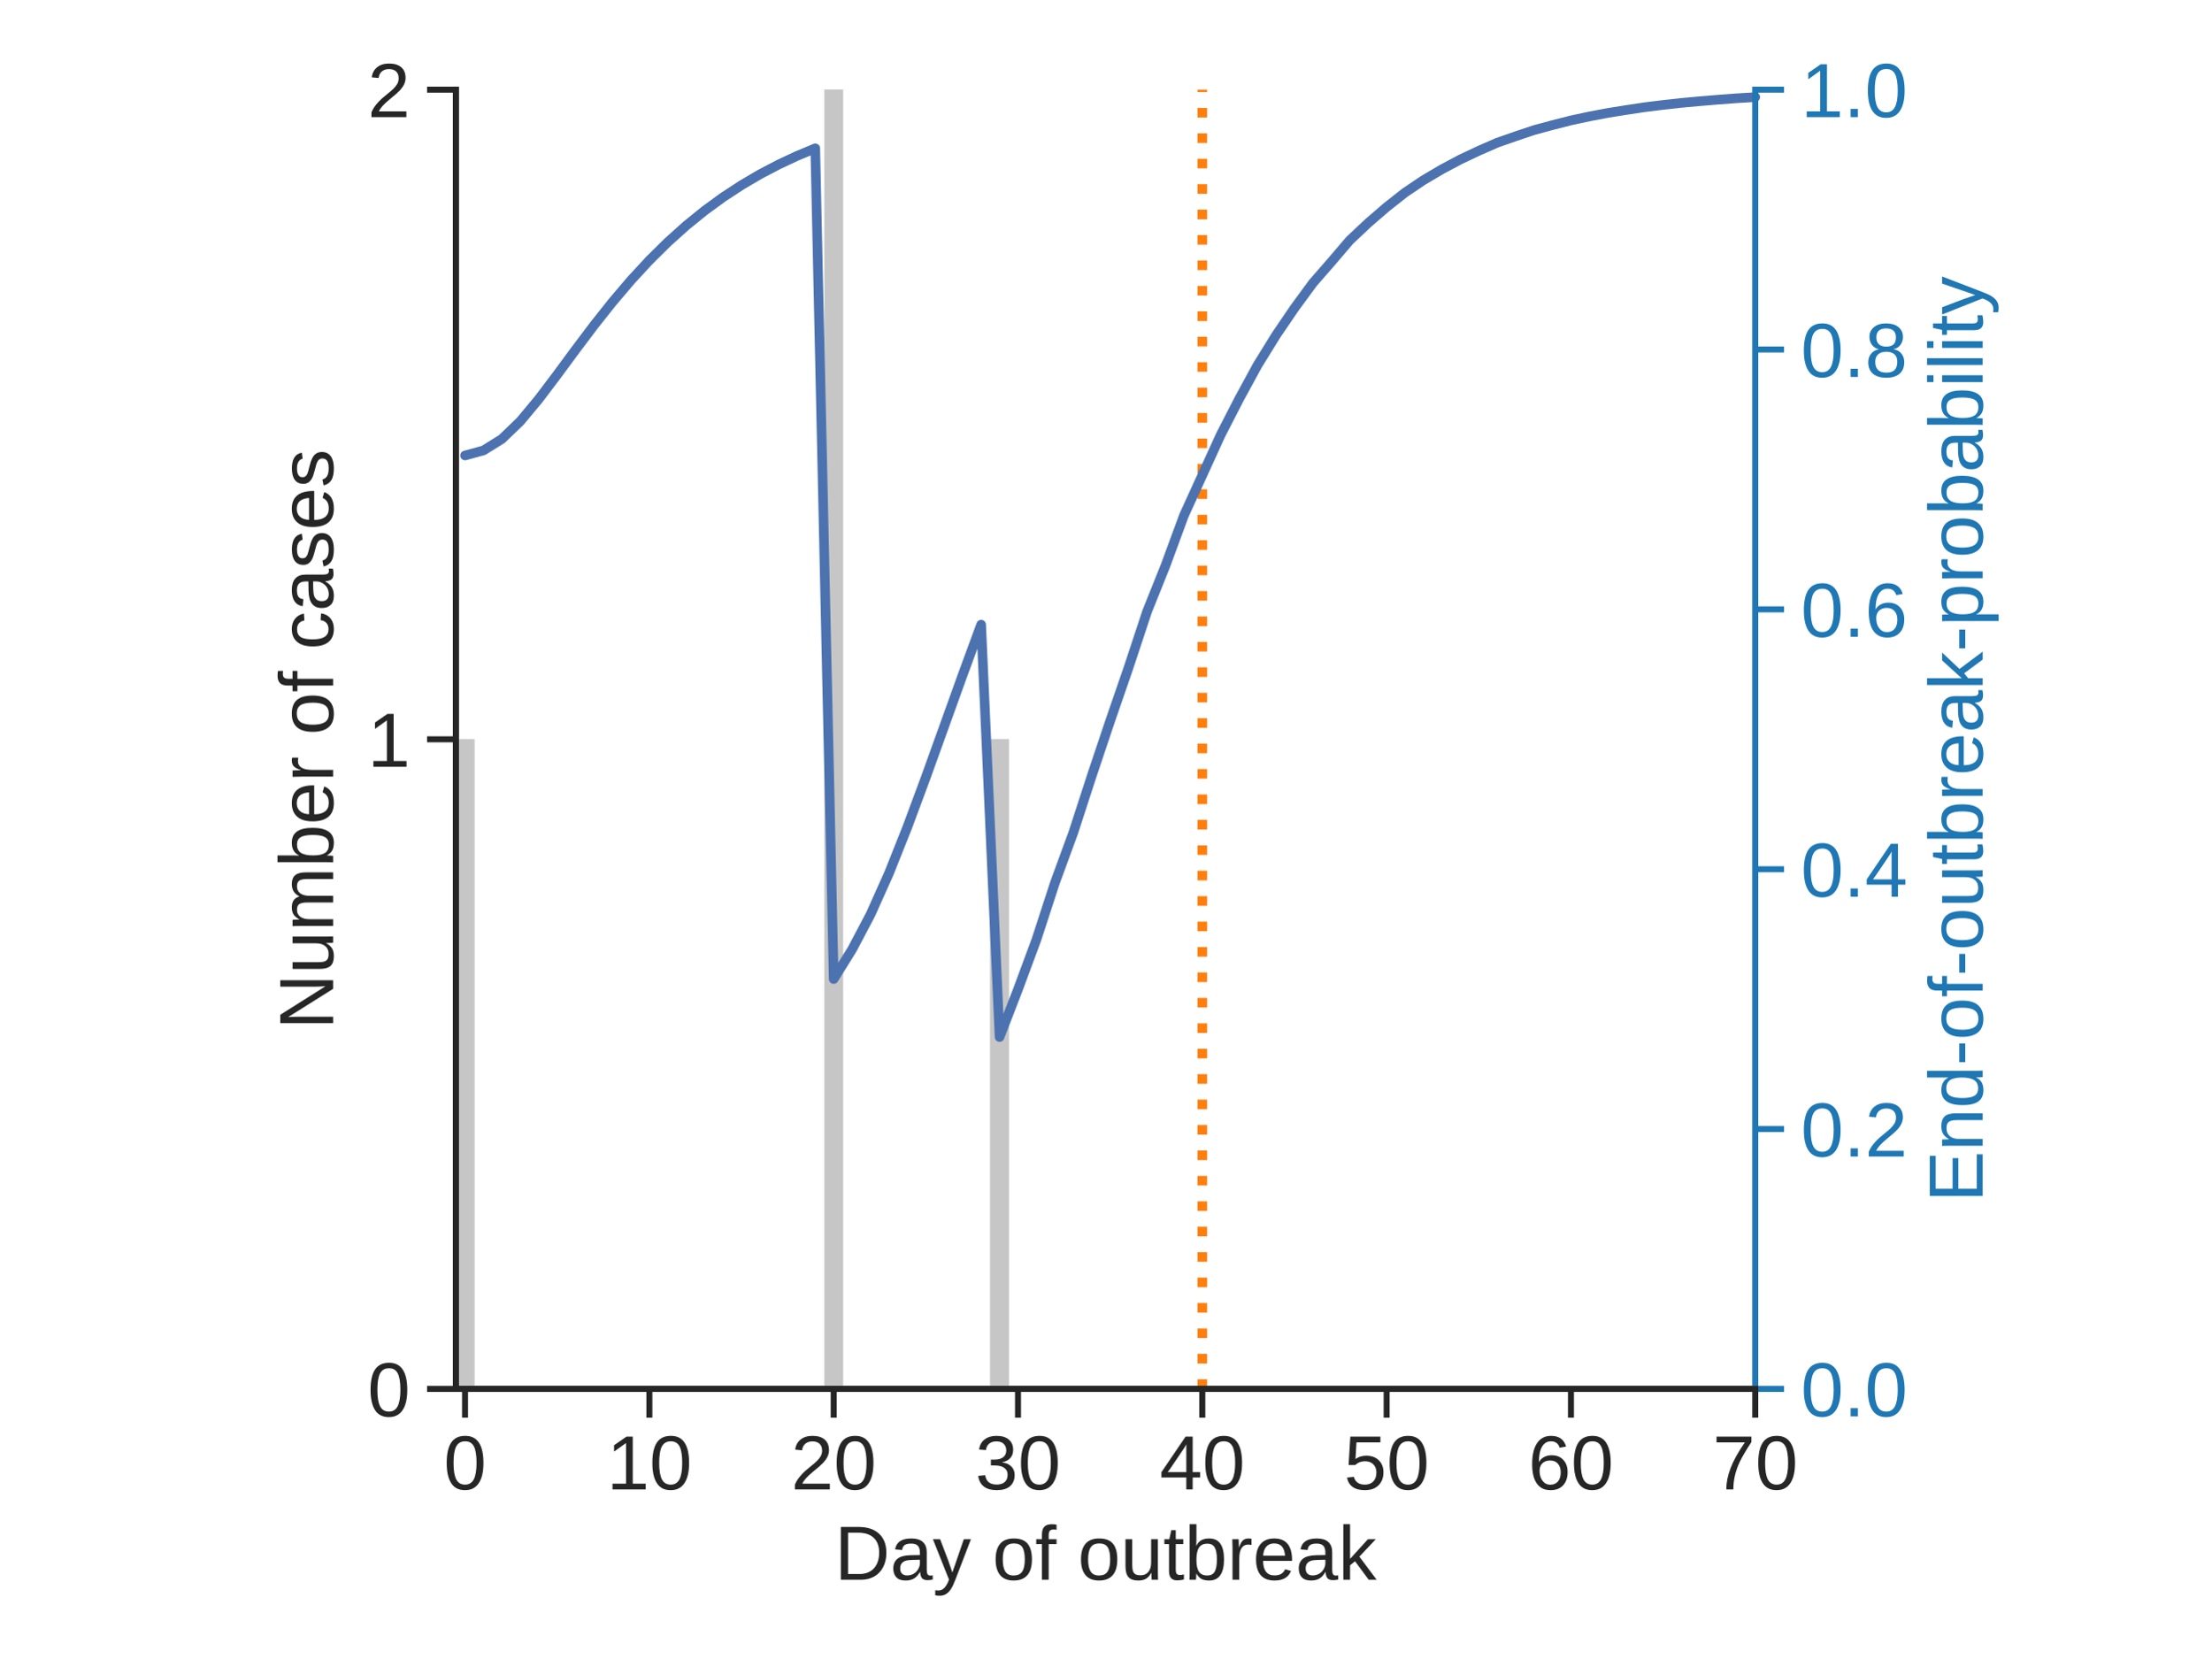
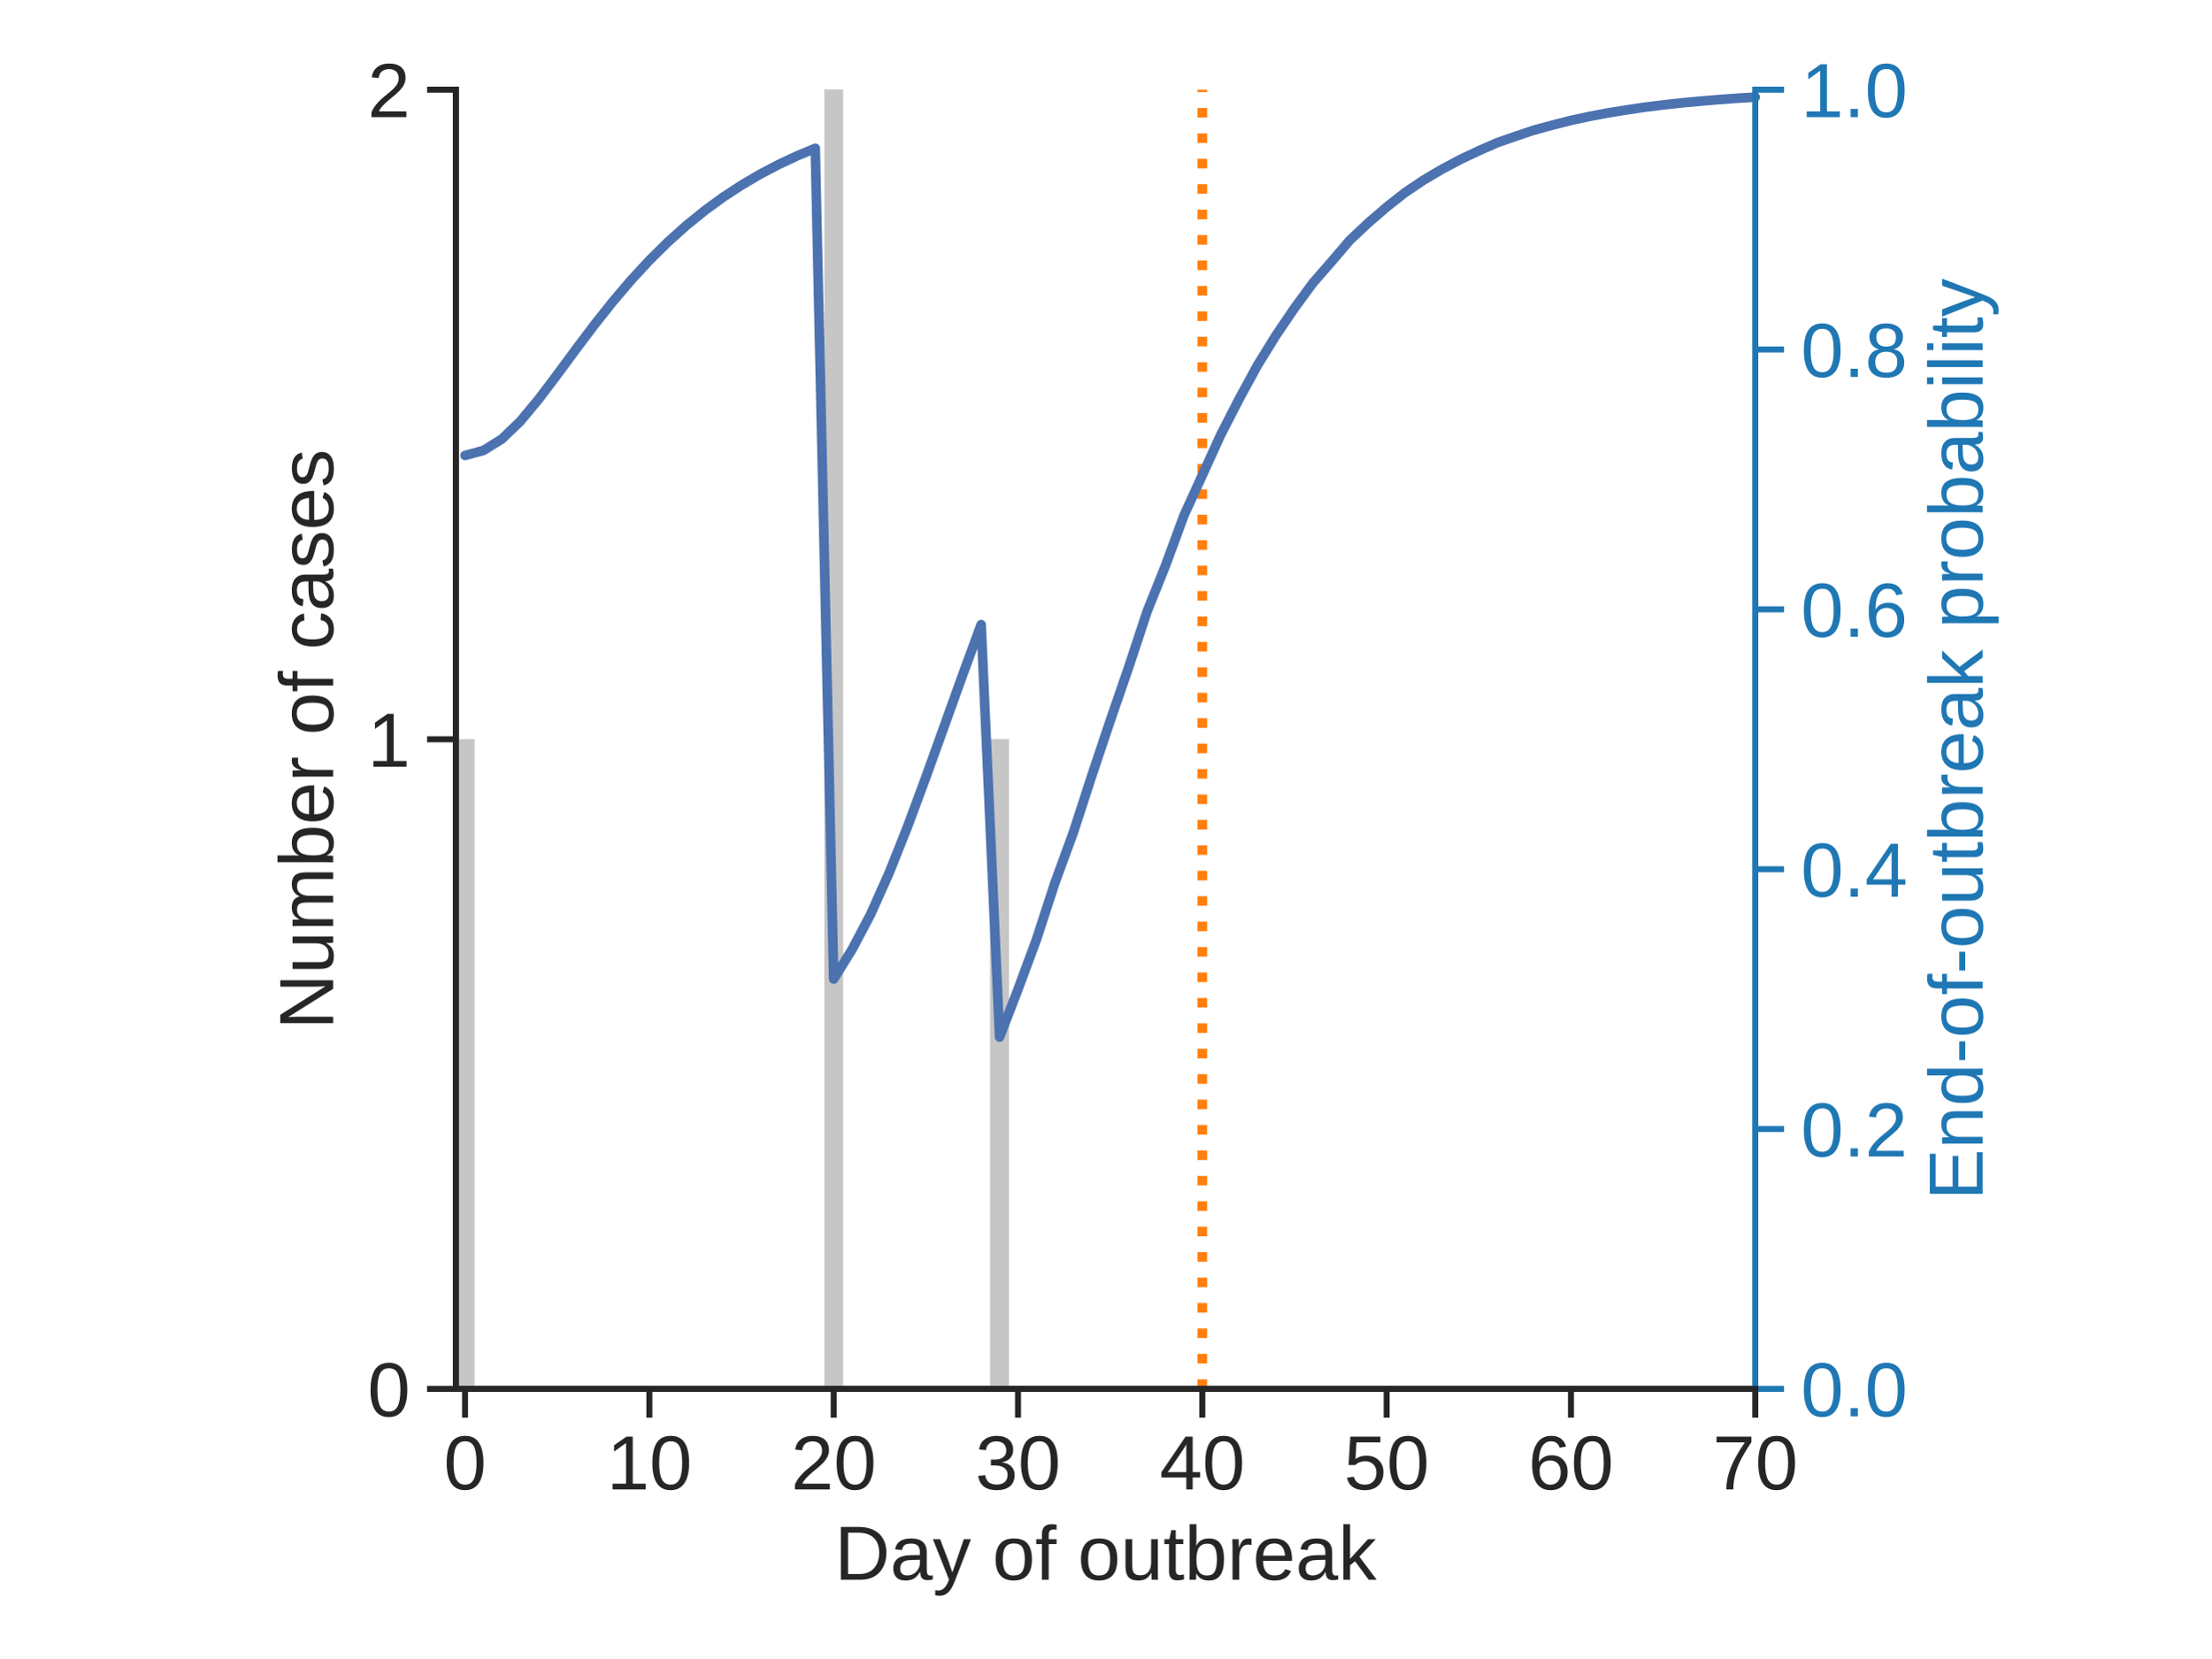
<svg xmlns="http://www.w3.org/2000/svg" xmlns:xlink="http://www.w3.org/1999/xlink" width="460.8pt" height="345.6pt" viewBox="0 0 460.8 345.6" version="1.1">
  <defs>
    <style type="text/css">*{stroke-linejoin: round; stroke-linecap: butt}</style>
  </defs>
  <g id="figure_1">
    <g id="patch_1">
      <path d="M 0 345.6  L 460.8 345.6  L 460.8 0  L 0 0  L 0 345.6  z " style="fill: none" />
    </g>
    <g id="axes_1">
      <g id="patch_2">
        <path d="M 94.997 289.493  L 365.803 289.493  L 365.803 18.686  L 94.997 18.686  L 94.997 289.493  z " style="fill: none" />
      </g>
      <g id="matplotlib.axis_1">
        <g id="xtick_1">
          <g id="line2d_1">
            <defs>
-               <path id="m17dd1af11d" d="M 0 0  L 0 6  " style="stroke: #262626; stroke-width: 1.25" />
+               <path id="m6347856190" d="M 0 0  L 0 6  " style="stroke: #262626; stroke-width: 1.25" />
            </defs>
            <g>
-               <use xlink:href="#m17dd1af11d" x="96.917" y="289.493" style="fill: #262626; stroke: #262626; stroke-width: 1.25" />
+               <use xlink:href="#m6347856190" x="96.917" y="289.493" style="fill: #262626; stroke: #262626; stroke-width: 1.25" />
            </g>
          </g>
          <g id="text_1">
            <text style="fill: #262626; font: 16px 'Arial', 'DejaVu Sans', 'Liberation Sans', 'Bitstream Vera Sans', sans-serif; text-anchor: middle" x="96.917" y="310.445" transform="rotate(-0 96.91749 310.445)">0</text>
          </g>
        </g>
        <g id="xtick_2">
          <g id="line2d_2">
            <g>
-               <use xlink:href="#m17dd1af11d" x="135.33" y="289.493" style="fill: #262626; stroke: #262626; stroke-width: 1.25" />
+               <use xlink:href="#m6347856190" x="135.33" y="289.493" style="fill: #262626; stroke: #262626; stroke-width: 1.25" />
            </g>
          </g>
          <g id="text_2">
            <text style="fill: #262626; font: 16px 'Arial', 'DejaVu Sans', 'Liberation Sans', 'Bitstream Vera Sans', sans-serif; text-anchor: middle" x="135.33" y="310.445" transform="rotate(-0 135.3297 310.445)">10</text>
          </g>
        </g>
        <g id="xtick_3">
          <g id="line2d_3">
            <g>
-               <use xlink:href="#m17dd1af11d" x="173.742" y="289.493" style="fill: #262626; stroke: #262626; stroke-width: 1.25" />
+               <use xlink:href="#m6347856190" x="173.742" y="289.493" style="fill: #262626; stroke: #262626; stroke-width: 1.25" />
            </g>
          </g>
          <g id="text_3">
            <text style="fill: #262626; font: 16px 'Arial', 'DejaVu Sans', 'Liberation Sans', 'Bitstream Vera Sans', sans-serif; text-anchor: middle" x="173.742" y="310.445" transform="rotate(-0 173.742 310.445)">20</text>
          </g>
        </g>
        <g id="xtick_4">
          <g id="line2d_4">
            <g>
-               <use xlink:href="#m17dd1af11d" x="212.154" y="289.493" style="fill: #262626; stroke: #262626; stroke-width: 1.25" />
+               <use xlink:href="#m6347856190" x="212.154" y="289.493" style="fill: #262626; stroke: #262626; stroke-width: 1.25" />
            </g>
          </g>
          <g id="text_4">
            <text style="fill: #262626; font: 16px 'Arial', 'DejaVu Sans', 'Liberation Sans', 'Bitstream Vera Sans', sans-serif; text-anchor: middle" x="212.154" y="310.445" transform="rotate(-0 212.1542 310.445)">30</text>
          </g>
        </g>
        <g id="xtick_5">
          <g id="line2d_5">
            <g>
-               <use xlink:href="#m17dd1af11d" x="250.566" y="289.493" style="fill: #262626; stroke: #262626; stroke-width: 1.25" />
+               <use xlink:href="#m6347856190" x="250.566" y="289.493" style="fill: #262626; stroke: #262626; stroke-width: 1.25" />
            </g>
          </g>
          <g id="text_5">
            <text style="fill: #262626; font: 16px 'Arial', 'DejaVu Sans', 'Liberation Sans', 'Bitstream Vera Sans', sans-serif; text-anchor: middle" x="250.566" y="310.445" transform="rotate(-0 250.5664 310.445)">40</text>
          </g>
        </g>
        <g id="xtick_6">
          <g id="line2d_6">
            <g>
-               <use xlink:href="#m17dd1af11d" x="288.979" y="289.493" style="fill: #262626; stroke: #262626; stroke-width: 1.25" />
+               <use xlink:href="#m6347856190" x="288.979" y="289.493" style="fill: #262626; stroke: #262626; stroke-width: 1.25" />
            </g>
          </g>
          <g id="text_6">
            <text style="fill: #262626; font: 16px 'Arial', 'DejaVu Sans', 'Liberation Sans', 'Bitstream Vera Sans', sans-serif; text-anchor: middle" x="288.979" y="310.445" transform="rotate(-0 288.9787 310.445)">50</text>
          </g>
        </g>
        <g id="xtick_7">
          <g id="line2d_7">
            <g>
-               <use xlink:href="#m17dd1af11d" x="327.391" y="289.493" style="fill: #262626; stroke: #262626; stroke-width: 1.25" />
+               <use xlink:href="#m6347856190" x="327.391" y="289.493" style="fill: #262626; stroke: #262626; stroke-width: 1.25" />
            </g>
          </g>
          <g id="text_7">
            <text style="fill: #262626; font: 16px 'Arial', 'DejaVu Sans', 'Liberation Sans', 'Bitstream Vera Sans', sans-serif; text-anchor: middle" x="327.391" y="310.445" transform="rotate(-0 327.3909 310.445)">60</text>
          </g>
        </g>
        <g id="xtick_8">
          <g id="line2d_8">
            <g>
-               <use xlink:href="#m17dd1af11d" x="365.803" y="289.493" style="fill: #262626; stroke: #262626; stroke-width: 1.25" />
+               <use xlink:href="#m6347856190" x="365.803" y="289.493" style="fill: #262626; stroke: #262626; stroke-width: 1.25" />
            </g>
          </g>
          <g id="text_8">
            <text style="fill: #262626; font: 16px 'Arial', 'DejaVu Sans', 'Liberation Sans', 'Bitstream Vera Sans', sans-serif; text-anchor: middle" x="365.803" y="310.445" transform="rotate(-0 365.8031 310.445)">70</text>
          </g>
        </g>
        <g id="text_9">
          <text style="fill: #262626; font: 16px 'Arial', 'DejaVu Sans', 'Liberation Sans', 'Bitstream Vera Sans', sans-serif; text-anchor: middle" x="230.4" y="329.272" transform="rotate(-0 230.4 329.2725)">Day of outbreak</text>
        </g>
      </g>
      <g id="matplotlib.axis_2">
        <g id="ytick_1">
          <g id="line2d_9">
            <defs>
-               <path id="m9c6b17e6c5" d="M 0 0  L -6 0  " style="stroke: #262626; stroke-width: 1.25" />
+               <path id="mdd93ca7e15" d="M 0 0  L -6 0  " style="stroke: #262626; stroke-width: 1.25" />
            </defs>
            <g>
-               <use xlink:href="#m9c6b17e6c5" x="94.997" y="289.493" style="fill: #262626; stroke: #262626; stroke-width: 1.25" />
+               <use xlink:href="#mdd93ca7e15" x="94.997" y="289.493" style="fill: #262626; stroke: #262626; stroke-width: 1.25" />
            </g>
          </g>
          <g id="text_10">
            <text style="fill: #262626; font: 16px 'Arial', 'DejaVu Sans', 'Liberation Sans', 'Bitstream Vera Sans', sans-serif; text-anchor: end" x="85.497" y="295.219" transform="rotate(-0 85.49688 295.2188)">0</text>
          </g>
        </g>
        <g id="ytick_2">
          <g id="line2d_10">
            <g>
-               <use xlink:href="#m9c6b17e6c5" x="94.997" y="154.089" style="fill: #262626; stroke: #262626; stroke-width: 1.25" />
+               <use xlink:href="#mdd93ca7e15" x="94.997" y="154.089" style="fill: #262626; stroke: #262626; stroke-width: 1.25" />
            </g>
          </g>
          <g id="text_11">
            <text style="fill: #262626; font: 16px 'Arial', 'DejaVu Sans', 'Liberation Sans', 'Bitstream Vera Sans', sans-serif; text-anchor: end" x="85.497" y="159.816" transform="rotate(-0 85.49688 159.8156)">1</text>
          </g>
        </g>
        <g id="ytick_3">
          <g id="line2d_11">
            <g>
-               <use xlink:href="#m9c6b17e6c5" x="94.997" y="18.686" style="fill: #262626; stroke: #262626; stroke-width: 1.25" />
+               <use xlink:href="#mdd93ca7e15" x="94.997" y="18.686" style="fill: #262626; stroke: #262626; stroke-width: 1.25" />
            </g>
          </g>
          <g id="text_12">
            <text style="fill: #262626; font: 16px 'Arial', 'DejaVu Sans', 'Liberation Sans', 'Bitstream Vera Sans', sans-serif; text-anchor: end" x="85.497" y="24.413" transform="rotate(-0 85.49688 24.4125)">2</text>
          </g>
        </g>
        <g id="text_13">
          <text style="fill: #262626; font: 16px 'Arial', 'DejaVu Sans', 'Liberation Sans', 'Bitstream Vera Sans', sans-serif; text-anchor: middle" x="69.419" y="154.089" transform="rotate(-90 69.41938 154.0894)">Number of cases</text>
        </g>
      </g>
      <g id="patch_3">
        <path d="M 94.997 289.493  L 98.838 289.493  L 98.838 154.089  L 94.997 154.089  z " style="fill: #1a1a1a; opacity: 0.25; stroke: #1a1a1a; stroke-width: 0.1; stroke-linejoin: miter" />
      </g>
      <g id="patch_4">
        <path d="M 98.838 289.493  L 102.679 289.493  L 102.679 289.493  L 98.838 289.493  z " style="fill: #1a1a1a; opacity: 0.25; stroke: #1a1a1a; stroke-width: 0.1; stroke-linejoin: miter" />
      </g>
      <g id="patch_5">
        <path d="M 102.679 289.493  L 106.521 289.493  L 106.521 289.493  L 102.679 289.493  z " style="fill: #1a1a1a; opacity: 0.25; stroke: #1a1a1a; stroke-width: 0.1; stroke-linejoin: miter" />
      </g>
      <g id="patch_6">
        <path d="M 106.521 289.493  L 110.362 289.493  L 110.362 289.493  L 106.521 289.493  z " style="fill: #1a1a1a; opacity: 0.25; stroke: #1a1a1a; stroke-width: 0.1; stroke-linejoin: miter" />
      </g>
      <g id="patch_7">
        <path d="M 110.362 289.493  L 114.203 289.493  L 114.203 289.493  L 110.362 289.493  z " style="fill: #1a1a1a; opacity: 0.25; stroke: #1a1a1a; stroke-width: 0.1; stroke-linejoin: miter" />
      </g>
      <g id="patch_8">
        <path d="M 114.203 289.493  L 118.044 289.493  L 118.044 289.493  L 114.203 289.493  z " style="fill: #1a1a1a; opacity: 0.25; stroke: #1a1a1a; stroke-width: 0.1; stroke-linejoin: miter" />
      </g>
      <g id="patch_9">
        <path d="M 118.044 289.493  L 121.885 289.493  L 121.885 289.493  L 118.044 289.493  z " style="fill: #1a1a1a; opacity: 0.25; stroke: #1a1a1a; stroke-width: 0.1; stroke-linejoin: miter" />
      </g>
      <g id="patch_10">
        <path d="M 121.885 289.493  L 125.727 289.493  L 125.727 289.493  L 121.885 289.493  z " style="fill: #1a1a1a; opacity: 0.25; stroke: #1a1a1a; stroke-width: 0.1; stroke-linejoin: miter" />
      </g>
      <g id="patch_11">
        <path d="M 125.727 289.493  L 129.568 289.493  L 129.568 289.493  L 125.727 289.493  z " style="fill: #1a1a1a; opacity: 0.25; stroke: #1a1a1a; stroke-width: 0.1; stroke-linejoin: miter" />
      </g>
      <g id="patch_12">
        <path d="M 129.568 289.493  L 133.409 289.493  L 133.409 289.493  L 129.568 289.493  z " style="fill: #1a1a1a; opacity: 0.25; stroke: #1a1a1a; stroke-width: 0.1; stroke-linejoin: miter" />
      </g>
      <g id="patch_13">
        <path d="M 133.409 289.493  L 137.25 289.493  L 137.25 289.493  L 133.409 289.493  z " style="fill: #1a1a1a; opacity: 0.25; stroke: #1a1a1a; stroke-width: 0.1; stroke-linejoin: miter" />
      </g>
      <g id="patch_14">
        <path d="M 137.25 289.493  L 141.092 289.493  L 141.092 289.493  L 137.25 289.493  z " style="fill: #1a1a1a; opacity: 0.25; stroke: #1a1a1a; stroke-width: 0.1; stroke-linejoin: miter" />
      </g>
      <g id="patch_15">
        <path d="M 141.092 289.493  L 144.933 289.493  L 144.933 289.493  L 141.092 289.493  z " style="fill: #1a1a1a; opacity: 0.25; stroke: #1a1a1a; stroke-width: 0.1; stroke-linejoin: miter" />
      </g>
      <g id="patch_16">
        <path d="M 144.933 289.493  L 148.774 289.493  L 148.774 289.493  L 144.933 289.493  z " style="fill: #1a1a1a; opacity: 0.25; stroke: #1a1a1a; stroke-width: 0.1; stroke-linejoin: miter" />
      </g>
      <g id="patch_17">
        <path d="M 148.774 289.493  L 152.615 289.493  L 152.615 289.493  L 148.774 289.493  z " style="fill: #1a1a1a; opacity: 0.25; stroke: #1a1a1a; stroke-width: 0.1; stroke-linejoin: miter" />
      </g>
      <g id="patch_18">
        <path d="M 152.615 289.493  L 156.456 289.493  L 156.456 289.493  L 152.615 289.493  z " style="fill: #1a1a1a; opacity: 0.25; stroke: #1a1a1a; stroke-width: 0.1; stroke-linejoin: miter" />
      </g>
      <g id="patch_19">
        <path d="M 156.456 289.493  L 160.298 289.493  L 160.298 289.493  L 156.456 289.493  z " style="fill: #1a1a1a; opacity: 0.25; stroke: #1a1a1a; stroke-width: 0.1; stroke-linejoin: miter" />
      </g>
      <g id="patch_20">
        <path d="M 160.298 289.493  L 164.139 289.493  L 164.139 289.493  L 160.298 289.493  z " style="fill: #1a1a1a; opacity: 0.25; stroke: #1a1a1a; stroke-width: 0.1; stroke-linejoin: miter" />
      </g>
      <g id="patch_21">
        <path d="M 164.139 289.493  L 167.98 289.493  L 167.98 289.493  L 164.139 289.493  z " style="fill: #1a1a1a; opacity: 0.25; stroke: #1a1a1a; stroke-width: 0.1; stroke-linejoin: miter" />
      </g>
      <g id="patch_22">
        <path d="M 167.98 289.493  L 171.821 289.493  L 171.821 289.493  L 167.98 289.493  z " style="fill: #1a1a1a; opacity: 0.25; stroke: #1a1a1a; stroke-width: 0.1; stroke-linejoin: miter" />
      </g>
      <g id="patch_23">
        <path d="M 171.821 289.493  L 175.663 289.493  L 175.663 18.686  L 171.821 18.686  z " style="fill: #1a1a1a; opacity: 0.25; stroke: #1a1a1a; stroke-width: 0.1; stroke-linejoin: miter" />
      </g>
      <g id="patch_24">
        <path d="M 175.663 289.493  L 179.504 289.493  L 179.504 289.493  L 175.663 289.493  z " style="fill: #1a1a1a; opacity: 0.25; stroke: #1a1a1a; stroke-width: 0.1; stroke-linejoin: miter" />
      </g>
      <g id="patch_25">
        <path d="M 179.504 289.493  L 183.345 289.493  L 183.345 289.493  L 179.504 289.493  z " style="fill: #1a1a1a; opacity: 0.25; stroke: #1a1a1a; stroke-width: 0.1; stroke-linejoin: miter" />
      </g>
      <g id="patch_26">
        <path d="M 183.345 289.493  L 187.186 289.493  L 187.186 289.493  L 183.345 289.493  z " style="fill: #1a1a1a; opacity: 0.25; stroke: #1a1a1a; stroke-width: 0.1; stroke-linejoin: miter" />
      </g>
      <g id="patch_27">
        <path d="M 187.186 289.493  L 191.027 289.493  L 191.027 289.493  L 187.186 289.493  z " style="fill: #1a1a1a; opacity: 0.25; stroke: #1a1a1a; stroke-width: 0.1; stroke-linejoin: miter" />
      </g>
      <g id="patch_28">
        <path d="M 191.027 289.493  L 194.869 289.493  L 194.869 289.493  L 191.027 289.493  z " style="fill: #1a1a1a; opacity: 0.25; stroke: #1a1a1a; stroke-width: 0.1; stroke-linejoin: miter" />
      </g>
      <g id="patch_29">
        <path d="M 194.869 289.493  L 198.71 289.493  L 198.71 289.493  L 194.869 289.493  z " style="fill: #1a1a1a; opacity: 0.25; stroke: #1a1a1a; stroke-width: 0.1; stroke-linejoin: miter" />
      </g>
      <g id="patch_30">
        <path d="M 198.71 289.493  L 202.551 289.493  L 202.551 289.493  L 198.71 289.493  z " style="fill: #1a1a1a; opacity: 0.25; stroke: #1a1a1a; stroke-width: 0.1; stroke-linejoin: miter" />
      </g>
      <g id="patch_31">
        <path d="M 202.551 289.493  L 206.392 289.493  L 206.392 289.493  L 202.551 289.493  z " style="fill: #1a1a1a; opacity: 0.25; stroke: #1a1a1a; stroke-width: 0.1; stroke-linejoin: miter" />
      </g>
      <g id="patch_32">
        <path d="M 206.392 289.493  L 210.234 289.493  L 210.234 154.089  L 206.392 154.089  z " style="fill: #1a1a1a; opacity: 0.25; stroke: #1a1a1a; stroke-width: 0.1; stroke-linejoin: miter" />
      </g>
      <g id="patch_33">
        <path d="M 210.234 289.493  L 214.075 289.493  L 214.075 289.493  L 210.234 289.493  z " style="fill: #1a1a1a; opacity: 0.25; stroke: #1a1a1a; stroke-width: 0.1; stroke-linejoin: miter" />
      </g>
      <g id="patch_34">
        <path d="M 214.075 289.493  L 217.916 289.493  L 217.916 289.493  L 214.075 289.493  z " style="fill: #1a1a1a; opacity: 0.25; stroke: #1a1a1a; stroke-width: 0.1; stroke-linejoin: miter" />
      </g>
      <g id="patch_35">
        <path d="M 217.916 289.493  L 221.757 289.493  L 221.757 289.493  L 217.916 289.493  z " style="fill: #1a1a1a; opacity: 0.25; stroke: #1a1a1a; stroke-width: 0.1; stroke-linejoin: miter" />
      </g>
      <g id="patch_36">
        <path d="M 221.757 289.493  L 225.598 289.493  L 225.598 289.493  L 221.757 289.493  z " style="fill: #1a1a1a; opacity: 0.25; stroke: #1a1a1a; stroke-width: 0.1; stroke-linejoin: miter" />
      </g>
      <g id="patch_37">
        <path d="M 225.598 289.493  L 229.44 289.493  L 229.44 289.493  L 225.598 289.493  z " style="fill: #1a1a1a; opacity: 0.25; stroke: #1a1a1a; stroke-width: 0.1; stroke-linejoin: miter" />
      </g>
      <g id="patch_38">
        <path d="M 229.44 289.493  L 233.281 289.493  L 233.281 289.493  L 229.44 289.493  z " style="fill: #1a1a1a; opacity: 0.25; stroke: #1a1a1a; stroke-width: 0.1; stroke-linejoin: miter" />
      </g>
      <g id="patch_39">
        <path d="M 233.281 289.493  L 237.122 289.493  L 237.122 289.493  L 233.281 289.493  z " style="fill: #1a1a1a; opacity: 0.25; stroke: #1a1a1a; stroke-width: 0.1; stroke-linejoin: miter" />
      </g>
      <g id="patch_40">
        <path d="M 237.122 289.493  L 240.963 289.493  L 240.963 289.493  L 237.122 289.493  z " style="fill: #1a1a1a; opacity: 0.25; stroke: #1a1a1a; stroke-width: 0.1; stroke-linejoin: miter" />
      </g>
      <g id="patch_41">
        <path d="M 240.963 289.493  L 244.805 289.493  L 244.805 289.493  L 240.963 289.493  z " style="fill: #1a1a1a; opacity: 0.25; stroke: #1a1a1a; stroke-width: 0.1; stroke-linejoin: miter" />
      </g>
      <g id="patch_42">
        <path d="M 244.805 289.493  L 248.646 289.493  L 248.646 289.493  L 244.805 289.493  z " style="fill: #1a1a1a; opacity: 0.25; stroke: #1a1a1a; stroke-width: 0.1; stroke-linejoin: miter" />
      </g>
      <g id="patch_43">
        <path d="M 248.646 289.493  L 252.487 289.493  L 252.487 289.493  L 248.646 289.493  z " style="fill: #1a1a1a; opacity: 0.25; stroke: #1a1a1a; stroke-width: 0.1; stroke-linejoin: miter" />
      </g>
      <g id="patch_44">
        <path d="M 252.487 289.493  L 256.328 289.493  L 256.328 289.493  L 252.487 289.493  z " style="fill: #1a1a1a; opacity: 0.25; stroke: #1a1a1a; stroke-width: 0.1; stroke-linejoin: miter" />
      </g>
      <g id="patch_45">
        <path d="M 256.328 289.493  L 260.169 289.493  L 260.169 289.493  L 256.328 289.493  z " style="fill: #1a1a1a; opacity: 0.25; stroke: #1a1a1a; stroke-width: 0.1; stroke-linejoin: miter" />
      </g>
      <g id="patch_46">
        <path d="M 260.169 289.493  L 264.011 289.493  L 264.011 289.493  L 260.169 289.493  z " style="fill: #1a1a1a; opacity: 0.25; stroke: #1a1a1a; stroke-width: 0.1; stroke-linejoin: miter" />
      </g>
      <g id="patch_47">
        <path d="M 264.011 289.493  L 267.852 289.493  L 267.852 289.493  L 264.011 289.493  z " style="fill: #1a1a1a; opacity: 0.25; stroke: #1a1a1a; stroke-width: 0.1; stroke-linejoin: miter" />
      </g>
      <g id="patch_48">
        <path d="M 267.852 289.493  L 271.693 289.493  L 271.693 289.493  L 267.852 289.493  z " style="fill: #1a1a1a; opacity: 0.25; stroke: #1a1a1a; stroke-width: 0.1; stroke-linejoin: miter" />
      </g>
      <g id="patch_49">
        <path d="M 271.693 289.493  L 275.534 289.493  L 275.534 289.493  L 271.693 289.493  z " style="fill: #1a1a1a; opacity: 0.25; stroke: #1a1a1a; stroke-width: 0.1; stroke-linejoin: miter" />
      </g>
      <g id="patch_50">
        <path d="M 275.534 289.493  L 279.376 289.493  L 279.376 289.493  L 275.534 289.493  z " style="fill: #1a1a1a; opacity: 0.25; stroke: #1a1a1a; stroke-width: 0.1; stroke-linejoin: miter" />
      </g>
      <g id="patch_51">
        <path d="M 279.376 289.493  L 283.217 289.493  L 283.217 289.493  L 279.376 289.493  z " style="fill: #1a1a1a; opacity: 0.25; stroke: #1a1a1a; stroke-width: 0.1; stroke-linejoin: miter" />
      </g>
      <g id="patch_52">
        <path d="M 283.217 289.493  L 287.058 289.493  L 287.058 289.493  L 283.217 289.493  z " style="fill: #1a1a1a; opacity: 0.25; stroke: #1a1a1a; stroke-width: 0.1; stroke-linejoin: miter" />
      </g>
      <g id="patch_53">
        <path d="M 287.058 289.493  L 290.899 289.493  L 290.899 289.493  L 287.058 289.493  z " style="fill: #1a1a1a; opacity: 0.25; stroke: #1a1a1a; stroke-width: 0.1; stroke-linejoin: miter" />
      </g>
      <g id="patch_54">
        <path d="M 290.899 289.493  L 294.74 289.493  L 294.74 289.493  L 290.899 289.493  z " style="fill: #1a1a1a; opacity: 0.25; stroke: #1a1a1a; stroke-width: 0.1; stroke-linejoin: miter" />
      </g>
      <g id="patch_55">
        <path d="M 294.74 289.493  L 298.582 289.493  L 298.582 289.493  L 294.74 289.493  z " style="fill: #1a1a1a; opacity: 0.25; stroke: #1a1a1a; stroke-width: 0.1; stroke-linejoin: miter" />
      </g>
      <g id="patch_56">
        <path d="M 298.582 289.493  L 302.423 289.493  L 302.423 289.493  L 298.582 289.493  z " style="fill: #1a1a1a; opacity: 0.25; stroke: #1a1a1a; stroke-width: 0.1; stroke-linejoin: miter" />
      </g>
      <g id="patch_57">
        <path d="M 302.423 289.493  L 306.264 289.493  L 306.264 289.493  L 302.423 289.493  z " style="fill: #1a1a1a; opacity: 0.25; stroke: #1a1a1a; stroke-width: 0.1; stroke-linejoin: miter" />
      </g>
      <g id="patch_58">
        <path d="M 306.264 289.493  L 310.105 289.493  L 310.105 289.493  L 306.264 289.493  z " style="fill: #1a1a1a; opacity: 0.25; stroke: #1a1a1a; stroke-width: 0.1; stroke-linejoin: miter" />
      </g>
      <g id="patch_59">
        <path d="M 310.105 289.493  L 313.947 289.493  L 313.947 289.493  L 310.105 289.493  z " style="fill: #1a1a1a; opacity: 0.25; stroke: #1a1a1a; stroke-width: 0.1; stroke-linejoin: miter" />
      </g>
      <g id="patch_60">
        <path d="M 313.947 289.493  L 317.788 289.493  L 317.788 289.493  L 313.947 289.493  z " style="fill: #1a1a1a; opacity: 0.25; stroke: #1a1a1a; stroke-width: 0.1; stroke-linejoin: miter" />
      </g>
      <g id="patch_61">
        <path d="M 317.788 289.493  L 321.629 289.493  L 321.629 289.493  L 317.788 289.493  z " style="fill: #1a1a1a; opacity: 0.25; stroke: #1a1a1a; stroke-width: 0.1; stroke-linejoin: miter" />
      </g>
      <g id="patch_62">
        <path d="M 321.629 289.493  L 325.47 289.493  L 325.47 289.493  L 321.629 289.493  z " style="fill: #1a1a1a; opacity: 0.25; stroke: #1a1a1a; stroke-width: 0.1; stroke-linejoin: miter" />
      </g>
      <g id="patch_63">
        <path d="M 325.47 289.493  L 329.312 289.493  L 329.312 289.493  L 325.47 289.493  z " style="fill: #1a1a1a; opacity: 0.25; stroke: #1a1a1a; stroke-width: 0.1; stroke-linejoin: miter" />
      </g>
      <g id="patch_64">
        <path d="M 329.312 289.493  L 333.153 289.493  L 333.153 289.493  L 329.312 289.493  z " style="fill: #1a1a1a; opacity: 0.25; stroke: #1a1a1a; stroke-width: 0.1; stroke-linejoin: miter" />
      </g>
      <g id="patch_65">
        <path d="M 333.153 289.493  L 336.994 289.493  L 336.994 289.493  L 333.153 289.493  z " style="fill: #1a1a1a; opacity: 0.25; stroke: #1a1a1a; stroke-width: 0.1; stroke-linejoin: miter" />
      </g>
      <g id="patch_66">
        <path d="M 336.994 289.493  L 340.835 289.493  L 340.835 289.493  L 336.994 289.493  z " style="fill: #1a1a1a; opacity: 0.25; stroke: #1a1a1a; stroke-width: 0.1; stroke-linejoin: miter" />
      </g>
      <g id="patch_67">
        <path d="M 340.835 289.493  L 344.676 289.493  L 344.676 289.493  L 340.835 289.493  z " style="fill: #1a1a1a; opacity: 0.25; stroke: #1a1a1a; stroke-width: 0.1; stroke-linejoin: miter" />
      </g>
      <g id="patch_68">
        <path d="M 344.676 289.493  L 348.518 289.493  L 348.518 289.493  L 344.676 289.493  z " style="fill: #1a1a1a; opacity: 0.25; stroke: #1a1a1a; stroke-width: 0.1; stroke-linejoin: miter" />
      </g>
      <g id="patch_69">
        <path d="M 348.518 289.493  L 352.359 289.493  L 352.359 289.493  L 348.518 289.493  z " style="fill: #1a1a1a; opacity: 0.25; stroke: #1a1a1a; stroke-width: 0.1; stroke-linejoin: miter" />
      </g>
      <g id="patch_70">
        <path d="M 352.359 289.493  L 356.2 289.493  L 356.2 289.493  L 352.359 289.493  z " style="fill: #1a1a1a; opacity: 0.25; stroke: #1a1a1a; stroke-width: 0.1; stroke-linejoin: miter" />
      </g>
      <g id="patch_71">
        <path d="M 356.2 289.493  L 360.041 289.493  L 360.041 289.493  L 356.2 289.493  z " style="fill: #1a1a1a; opacity: 0.25; stroke: #1a1a1a; stroke-width: 0.1; stroke-linejoin: miter" />
      </g>
      <g id="patch_72">
        <path d="M 360.041 289.493  L 363.883 289.493  L 363.883 289.493  L 360.041 289.493  z " style="fill: #1a1a1a; opacity: 0.25; stroke: #1a1a1a; stroke-width: 0.1; stroke-linejoin: miter" />
      </g>
      <g id="patch_73">
        <path d="M 363.883 289.493  L 367.724 289.493  L 367.724 289.493  L 363.883 289.493  z " style="fill: #1a1a1a; opacity: 0.25; stroke: #1a1a1a; stroke-width: 0.1; stroke-linejoin: miter" />
      </g>
      <g id="line2d_12">
-         <path d="M 250.566 289.493  L 250.566 18.686  " clip-path="url(#pa693e47ffb)" style="fill: none; stroke-dasharray: 2,3.3; stroke-dashoffset: 0; stroke: #ff7f0e; stroke-width: 2" />
+         <path d="M 250.566 289.493  L 250.566 18.686  " clip-path="url(#pb48ef9ea5d)" style="fill: none; stroke-dasharray: 2,3.3; stroke-dashoffset: 0; stroke: #ff7f0e; stroke-width: 2" />
      </g>
      <g id="patch_74">
        <path d="M 94.997 289.493  L 94.997 18.686  " style="fill: none; stroke: #262626; stroke-width: 1.25; stroke-linejoin: miter; stroke-linecap: square" />
      </g>
      <g id="patch_75">
        <path d="M 94.997 289.493  L 365.803 289.493  " style="fill: none; stroke: #262626; stroke-width: 1.25; stroke-linejoin: miter; stroke-linecap: square" />
      </g>
    </g>
    <g id="axes_2">
      <g id="matplotlib.axis_3">
        <g id="ytick_4">
          <g id="line2d_13">
            <defs>
-               <path id="mdb7434fd23" d="M 0 0  L 6 0  " style="stroke: #1f77b4; stroke-width: 1.25" />
+               <path id="m582e277498" d="M 0 0  L 6 0  " style="stroke: #1f77b4; stroke-width: 1.25" />
            </defs>
            <g>
-               <use xlink:href="#mdb7434fd23" x="365.803" y="289.493" style="fill: #1f77b4; stroke: #1f77b4; stroke-width: 1.25" />
+               <use xlink:href="#m582e277498" x="365.803" y="289.493" style="fill: #1f77b4; stroke: #1f77b4; stroke-width: 1.25" />
            </g>
          </g>
          <g id="text_14">
            <text style="fill: #1f77b4; font: 16px 'Arial', 'DejaVu Sans', 'Liberation Sans', 'Bitstream Vera Sans', sans-serif; text-anchor: start" x="375.303" y="295.219" transform="rotate(-0 375.3031 295.2188)">0.0</text>
          </g>
        </g>
        <g id="ytick_5">
          <g id="line2d_14">
            <g>
-               <use xlink:href="#mdb7434fd23" x="365.803" y="235.331" style="fill: #1f77b4; stroke: #1f77b4; stroke-width: 1.25" />
+               <use xlink:href="#m582e277498" x="365.803" y="235.331" style="fill: #1f77b4; stroke: #1f77b4; stroke-width: 1.25" />
            </g>
          </g>
          <g id="text_15">
            <text style="fill: #1f77b4; font: 16px 'Arial', 'DejaVu Sans', 'Liberation Sans', 'Bitstream Vera Sans', sans-serif; text-anchor: start" x="375.303" y="241.058" transform="rotate(-0 375.3031 241.0575)">0.2</text>
          </g>
        </g>
        <g id="ytick_6">
          <g id="line2d_15">
            <g>
-               <use xlink:href="#mdb7434fd23" x="365.803" y="181.17" style="fill: #1f77b4; stroke: #1f77b4; stroke-width: 1.25" />
+               <use xlink:href="#m582e277498" x="365.803" y="181.17" style="fill: #1f77b4; stroke: #1f77b4; stroke-width: 1.25" />
            </g>
          </g>
          <g id="text_16">
            <text style="fill: #1f77b4; font: 16px 'Arial', 'DejaVu Sans', 'Liberation Sans', 'Bitstream Vera Sans', sans-serif; text-anchor: start" x="375.303" y="186.896" transform="rotate(-0 375.3031 186.8963)">0.4</text>
          </g>
        </g>
        <g id="ytick_7">
          <g id="line2d_16">
            <g>
-               <use xlink:href="#mdb7434fd23" x="365.803" y="127.009" style="fill: #1f77b4; stroke: #1f77b4; stroke-width: 1.25" />
+               <use xlink:href="#m582e277498" x="365.803" y="127.009" style="fill: #1f77b4; stroke: #1f77b4; stroke-width: 1.25" />
            </g>
          </g>
          <g id="text_17">
            <text style="fill: #1f77b4; font: 16px 'Arial', 'DejaVu Sans', 'Liberation Sans', 'Bitstream Vera Sans', sans-serif; text-anchor: start" x="375.303" y="132.735" transform="rotate(-0 375.3031 132.735)">0.6</text>
          </g>
        </g>
        <g id="ytick_8">
          <g id="line2d_17">
            <g>
-               <use xlink:href="#mdb7434fd23" x="365.803" y="72.847" style="fill: #1f77b4; stroke: #1f77b4; stroke-width: 1.25" />
+               <use xlink:href="#m582e277498" x="365.803" y="72.847" style="fill: #1f77b4; stroke: #1f77b4; stroke-width: 1.25" />
            </g>
          </g>
          <g id="text_18">
            <text style="fill: #1f77b4; font: 16px 'Arial', 'DejaVu Sans', 'Liberation Sans', 'Bitstream Vera Sans', sans-serif; text-anchor: start" x="375.303" y="78.574" transform="rotate(-0 375.3031 78.57375)">0.8</text>
          </g>
        </g>
        <g id="ytick_9">
          <g id="line2d_18">
            <g>
-               <use xlink:href="#mdb7434fd23" x="365.803" y="18.686" style="fill: #1f77b4; stroke: #1f77b4; stroke-width: 1.25" />
+               <use xlink:href="#m582e277498" x="365.803" y="18.686" style="fill: #1f77b4; stroke: #1f77b4; stroke-width: 1.25" />
            </g>
          </g>
          <g id="text_19">
            <text style="fill: #1f77b4; font: 16px 'Arial', 'DejaVu Sans', 'Liberation Sans', 'Bitstream Vera Sans', sans-serif; text-anchor: start" x="375.303" y="24.413" transform="rotate(-0 375.3031 24.4125)">1.0</text>
          </g>
        </g>
        <g id="text_20">
-           <text style="fill: #1f77b4; font: 16px 'Arial', 'DejaVu Sans', 'Liberation Sans', 'Bitstream Vera Sans', sans-serif; text-anchor: middle" x="413.191" y="154.089" transform="rotate(-90 413.1906 154.0894)">End-of-outbreak-probability</text>
+           <text style="fill: #1f77b4; font: 16px 'Arial', 'DejaVu Sans', 'Liberation Sans', 'Bitstream Vera Sans', sans-serif; text-anchor: middle" x="413.191" y="154.089" transform="rotate(-90 413.1906 154.0894)">End-of-outbreak probability</text>
        </g>
      </g>
      <g id="line2d_19">
        <path d="M 96.917 94.932  L 100.759 93.878  L 104.6 91.49  L 108.441 87.784  L 112.282 83.17  L 116.124 78.085  L 119.965 72.878  L 123.806 67.782  L 127.647 62.939  L 131.488 58.421  L 135.33 54.26  L 139.171 50.462  L 143.012 47.015  L 146.853 43.901  L 150.695 41.098  L 154.536 38.582  L 158.377 36.327  L 162.218 34.311  L 166.06 32.51  L 169.901 30.905  L 173.742 204.064  L 177.583 197.881  L 181.424 190.596  L 185.266 182.01  L 189.107 172.356  L 192.948 162.004  L 196.789 151.328  L 200.631 140.643  L 204.472 130.189  L 208.313 216.154  L 212.154 206.21  L 215.995 195.837  L 219.837 184.034  L 223.678 173.545  L 227.519 161.716  L 231.36 150.261  L 235.202 139.123  L 239.043 127.493  L 242.884 117.91  L 246.725 107.472  L 250.566 99.044  L 254.408 90.616  L 258.249 83.142  L 262.09 76.085  L 265.931 69.875  L 269.773 64.223  L 273.614 58.985  L 277.455 54.578  L 281.296 50.079  L 285.137 46.47  L 288.979 43.154  L 292.82 40.131  L 296.661 37.546  L 300.502 35.28  L 304.344 33.233  L 308.185 31.424  L 312.026 29.74  L 315.867 28.401  L 319.708 27.108  L 323.55 26.071  L 327.391 25.092  L 331.232 24.265  L 335.073 23.538  L 338.915 22.922  L 342.756 22.343  L 346.597 21.869  L 350.438 21.444  L 354.279 21.087  L 358.121 20.767  L 361.962 20.478  L 365.803 20.242  " style="fill: none; stroke: #4c72b0; stroke-width: 2; stroke-linecap: round" />
      </g>
      <g id="patch_76">
        <path d="M 94.997 289.493  L 94.997 18.686  " style="fill: none; stroke: #262626; stroke-width: 1.25; stroke-linejoin: miter; stroke-linecap: square" />
      </g>
      <g id="patch_77">
        <path d="M 365.803 289.493  L 365.803 18.686  " style="fill: none; stroke: #1f77b4; stroke-width: 1.25; stroke-linejoin: miter; stroke-linecap: square" />
      </g>
      <g id="patch_78">
        <path d="M 94.997 289.493  L 365.803 289.493  " style="fill: none; stroke: #262626; stroke-width: 1.25; stroke-linejoin: miter; stroke-linecap: square" />
      </g>
    </g>
  </g>
  <defs>
-     <clipPath id="pa693e47ffb">
+     <clipPath id="pb48ef9ea5d">
      <rect x="94.997" y="18.686" width="270.806" height="270.806" />
    </clipPath>
  </defs>
</svg>
